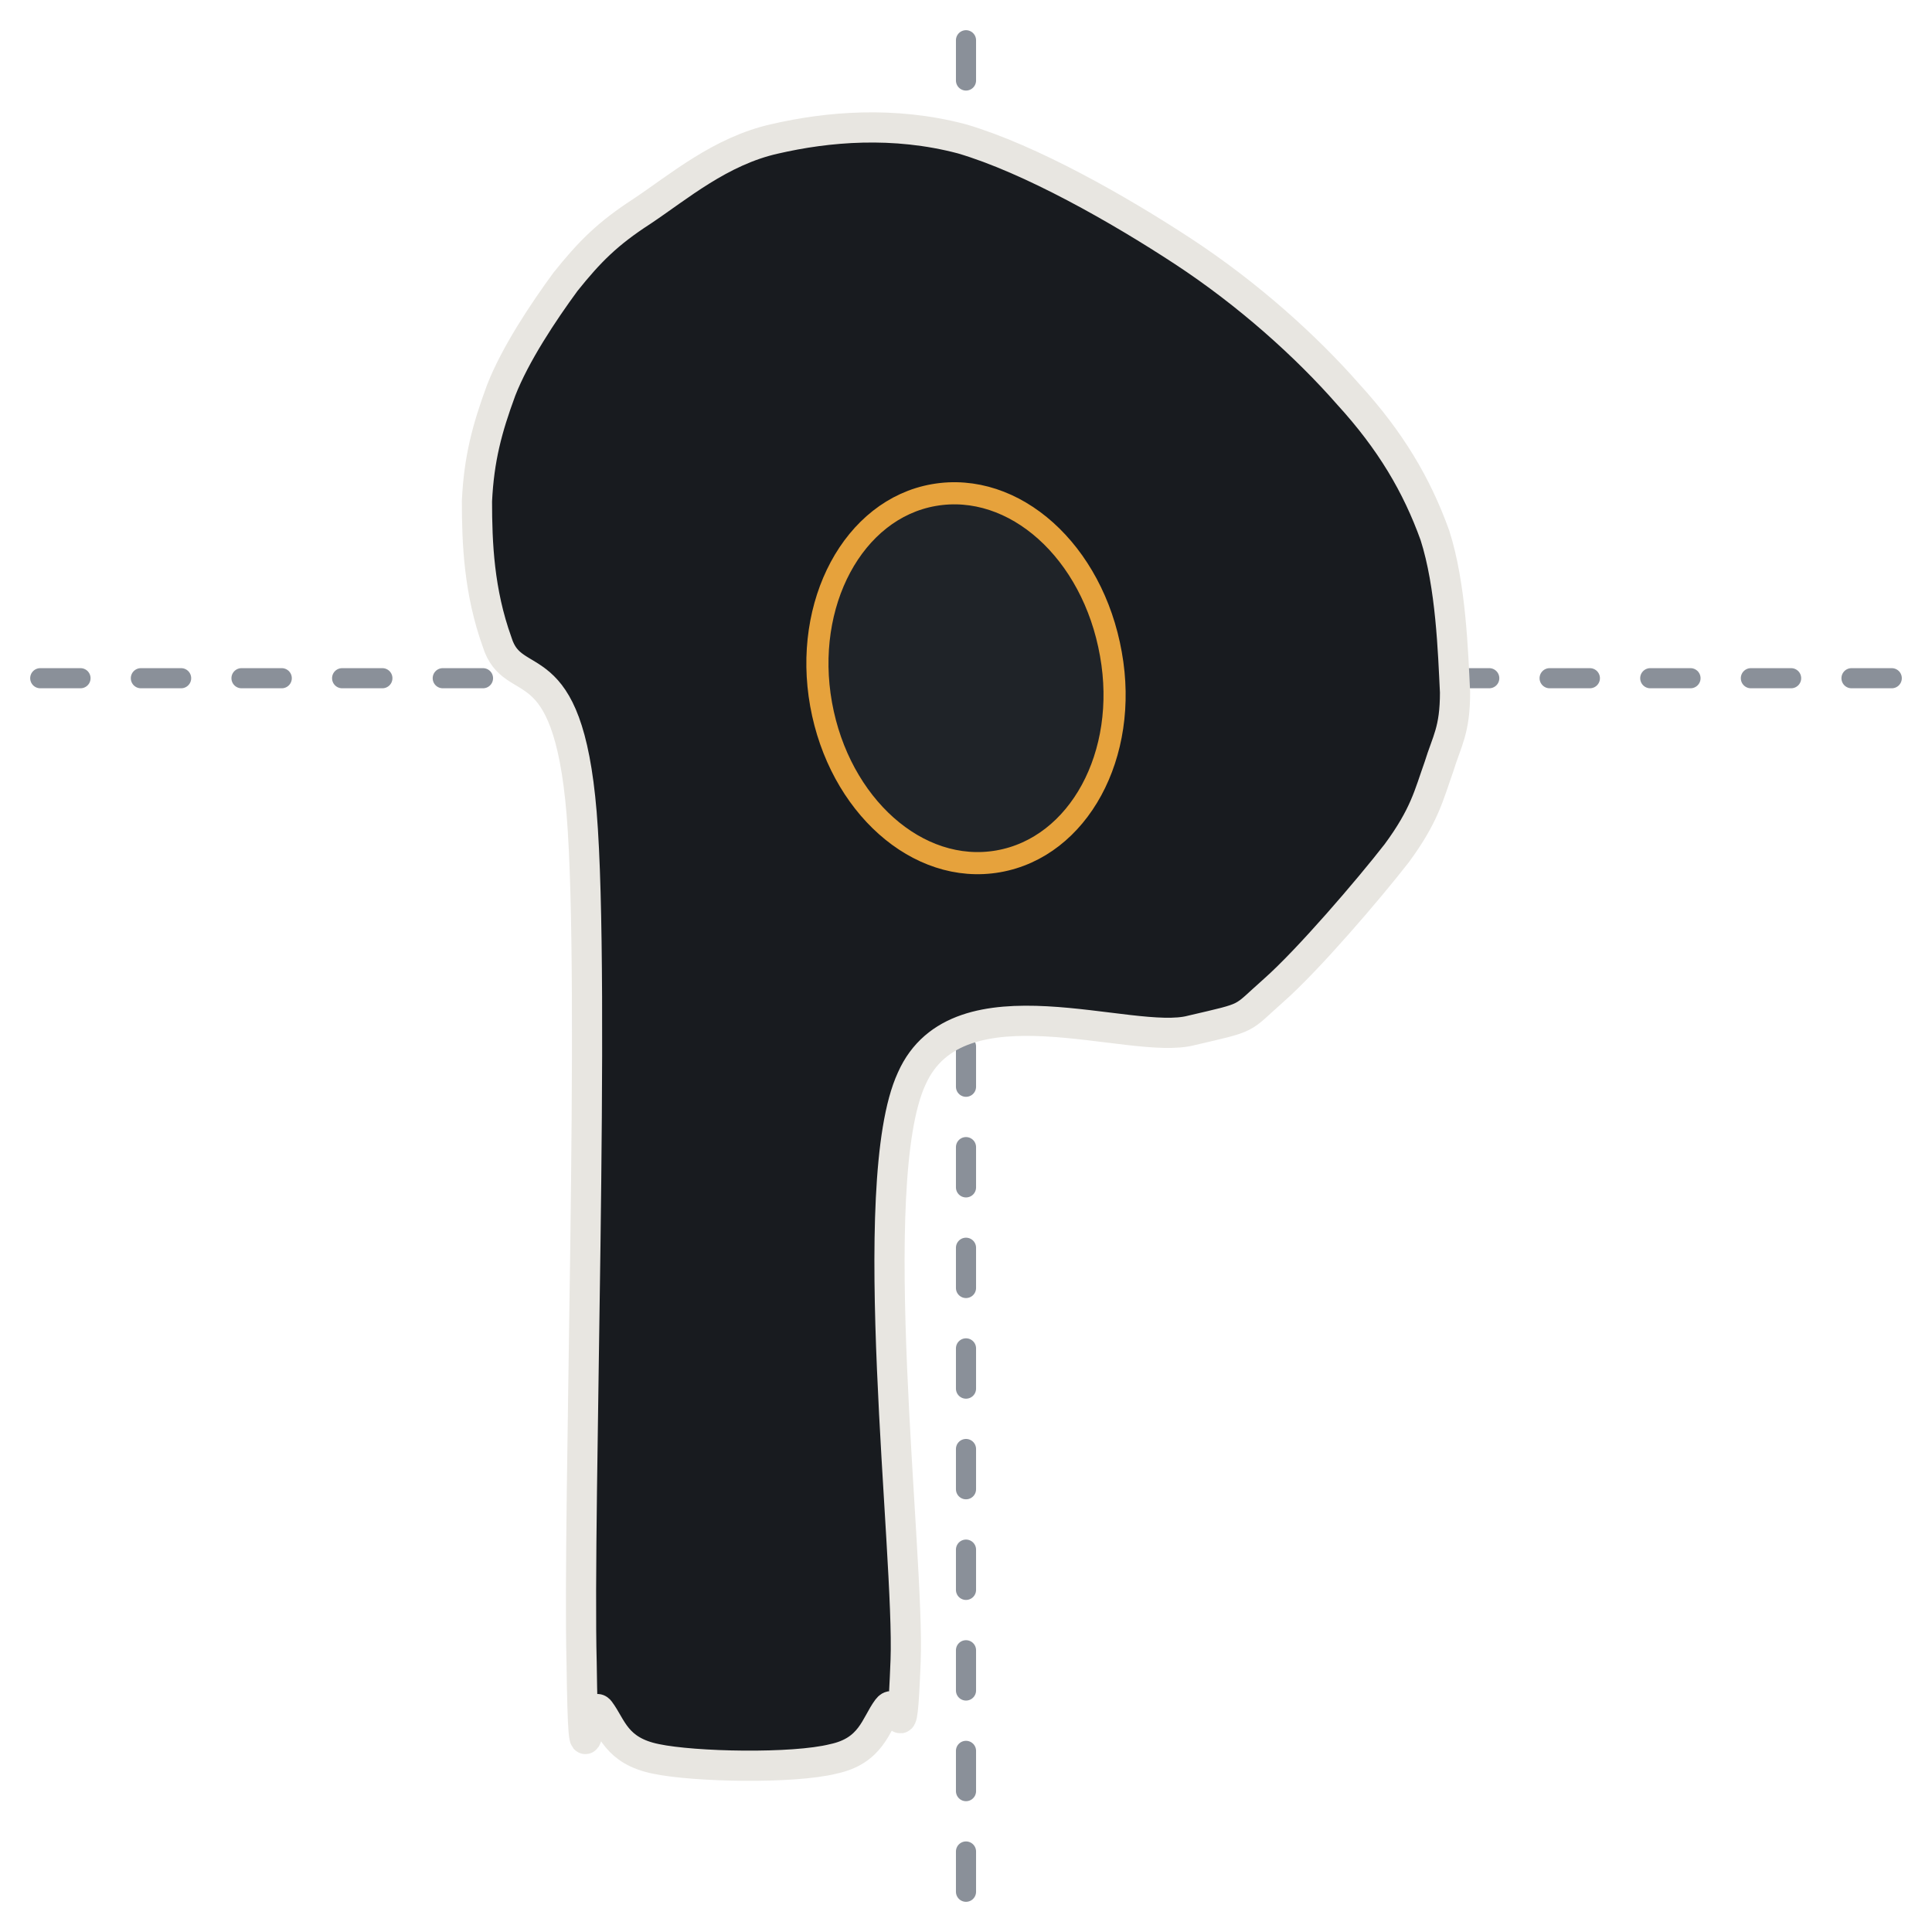
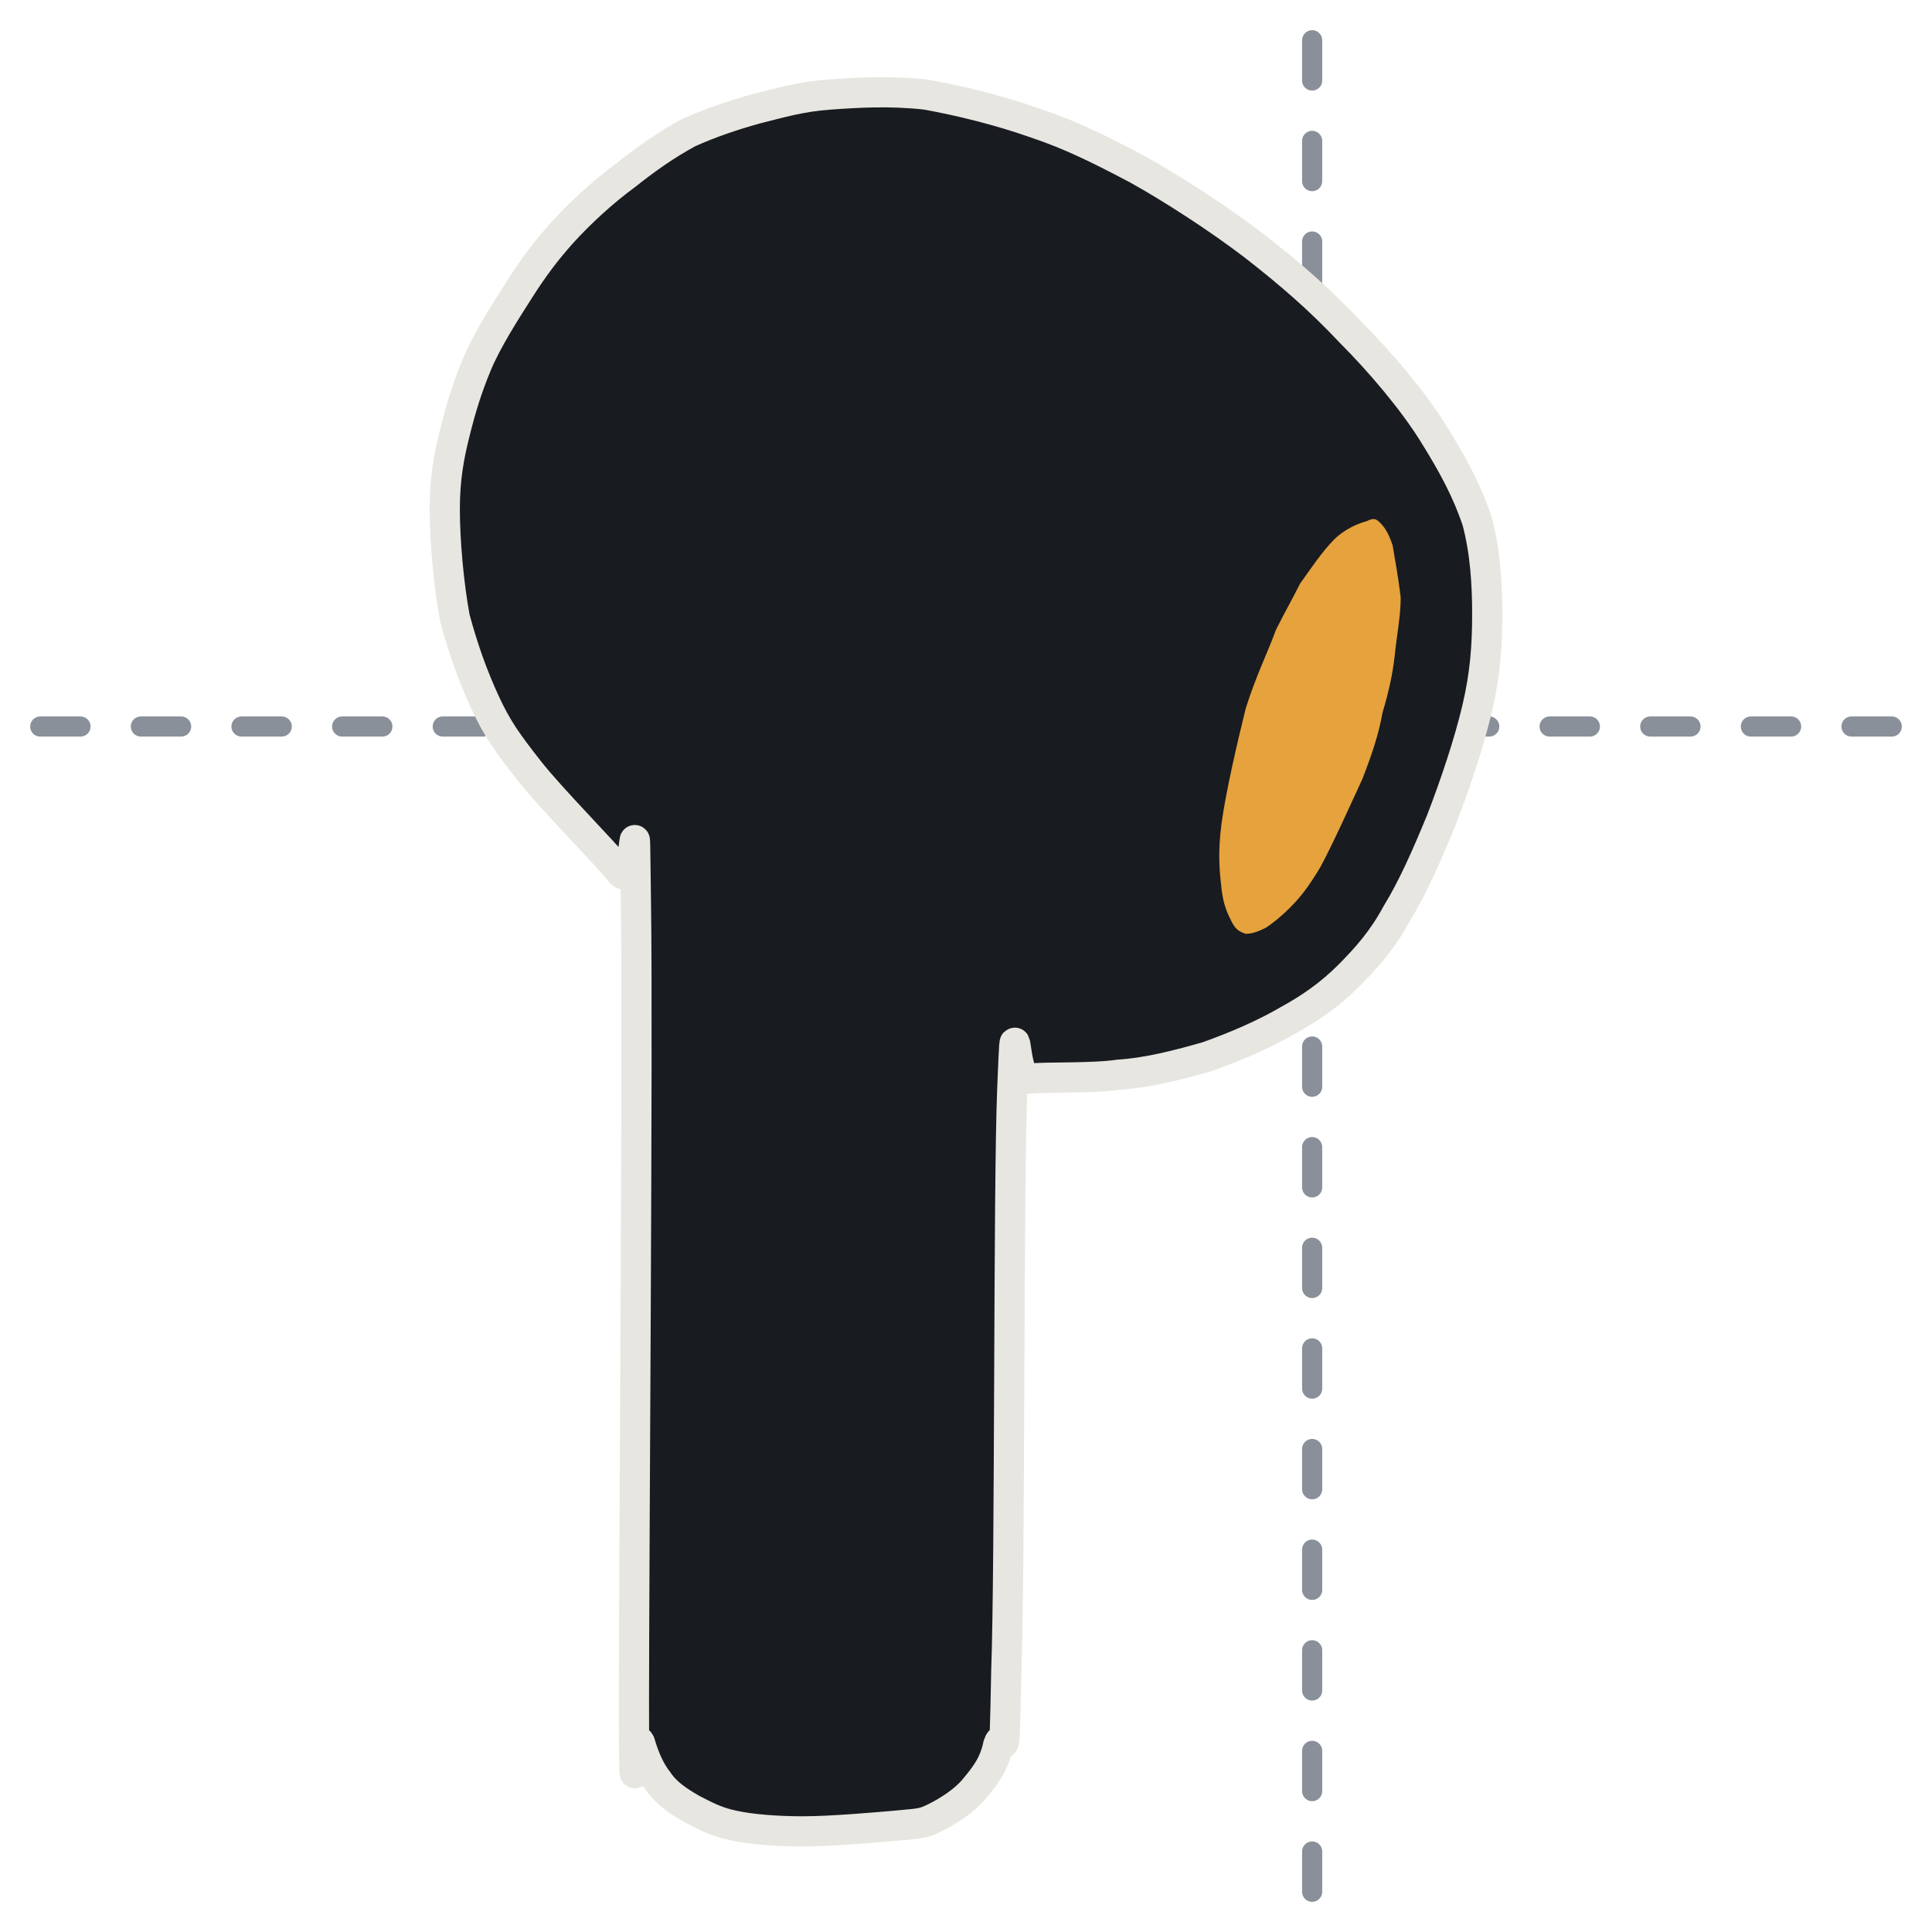
- <svg xmlns="http://www.w3.org/2000/svg" viewBox="0 0 96 96" width="96" height="96" role="img" aria-label="AirPods left earbud">
-   <path d="M48.0 2.0L48.0 4.0M48.0 7.0L48.0 9.0M48.0 12.0L48.0 14.0M48.0 17.0L48.0 19.0M48.0 22.0L48.0 24.0M48.0 27.0L48.0 29.0M48.0 32.0L48.0 34.0M48.0 37.0L48.0 39.0M48.0 42.0L48.0 44.0M48.0 47.0L48.0 49.0M48.0 52.0L48.0 54.0M48.0 57.0L48.0 59.0M48.0 62.0L48.0 64.0M48.0 67.0L48.0 69.0M48.0 72.0L48.0 74.0M48.0 77.0L48.0 79.0M48.0 82.0L48.0 84.0M48.0 87.0L48.0 89.0M48.0 92.0L48.0 94.0M2.0 33.7L4.0 33.7M7.0 33.7L9.0 33.7M12.0 33.7L14.0 33.7M17.0 33.7L19.0 33.7M22.0 33.7L24.0 33.7M27.0 33.7L29.0 33.7M32.0 33.7L34.0 33.7M37.0 33.7L39.0 33.7M42.0 33.7L44.0 33.7M47.0 33.7L49.0 33.7M52.0 33.7L54.0 33.7M57.0 33.7L59.0 33.7M62.0 33.7L64.0 33.7M67.0 33.7L69.0 33.7M72.0 33.7L74.0 33.7M77.0 33.7L79.0 33.7M82.0 33.7L84.0 33.7M87.0 33.7L89.0 33.7M92.0 33.7L94.0 33.7" fill="none" stroke="#8A9099" stroke-width="1.0" stroke-linecap="round" stroke-linejoin="round" />
-   <path d="M38.5 6.9C35.8 7.5 33.7 9.3 31.9 10.5C30.2 11.6 29.3 12.5 28.1 14.0C27.0 15.5 25.6 17.6 24.9 19.4C24.2 21.3 23.8 22.8 23.7 24.9C23.7 27.0 23.8 29.4 24.7 31.9C25.5 34.5 28.2 32.0 28.9 40.4C29.6 48.9 28.7 75.1 28.9 82.6C29.0 90.0 29.2 84.2 29.8 85.0C30.4 85.8 30.6 87.0 32.6 87.4C34.5 87.8 39.4 87.9 41.4 87.4C43.3 87.0 43.5 85.7 44.1 84.9C44.7 84.1 44.8 87.7 45.0 82.5C45.2 77.2 42.9 58.8 45.3 53.6C47.6 48.4 56.2 52.0 59.2 51.2C62.2 50.5 61.6 50.7 63.3 49.2C65.0 47.7 68.0 44.2 69.4 42.4C70.8 40.5 71.0 39.5 71.5 38.1C71.9 36.8 72.3 36.3 72.3 34.4C72.2 32.4 72.1 29.1 71.3 26.6C70.4 24.1 69.1 21.9 67.0 19.6C64.9 17.2 62.0 14.6 58.8 12.5C55.6 10.4 51.2 7.9 47.8 6.9C44.4 6.0 41.1 6.3 38.5 6.9Z" fill="#181B1F" stroke="#E8E6E1" stroke-width="1.5" stroke-linecap="round" stroke-linejoin="round" />
-   <path d="M40.8 35.0C39.9 30.0 42.4 25.3 46.4 24.6C50.4 23.9 54.3 27.4 55.2 32.5C56.1 37.5 53.6 42.1 49.6 42.8C45.6 43.5 41.7 40.0 40.8 35.0Z" fill="#1F2328" stroke="#E6A23C" stroke-width="1.1" stroke-linecap="round" stroke-linejoin="round" />
+ <svg xmlns="http://www.w3.org/2000/svg" viewBox="0 0 96 96" width="96" height="96" role="img" aria-label="AirPods 4 left earbud">
+   <path d="M65.2 2.0L65.2 4.0M65.2 7.0L65.2 9.0M65.2 12.0L65.2 14.0M65.2 17.0L65.2 19.0M65.2 22.0L65.2 24.0M65.2 27.0L65.2 29.0M65.2 32.0L65.2 34.0M65.2 37.0L65.2 39.0M65.2 42.0L65.2 44.0M65.2 47.0L65.2 49.0M65.2 52.0L65.2 54.0M65.2 57.0L65.2 59.0M65.2 62.0L65.2 64.0M65.2 67.0L65.2 69.0M65.2 72.0L65.2 74.0M65.2 77.0L65.2 79.0M65.2 82.0L65.2 84.0M65.2 87.0L65.2 89.0M65.2 92.0L65.2 94.0M2.0 36.1L4.0 36.1M7.0 36.1L9.0 36.1M12.0 36.1L14.0 36.1M17.0 36.1L19.0 36.1M22.0 36.1L24.0 36.1M27.0 36.1L29.0 36.1M32.0 36.1L34.0 36.1M37.0 36.1L39.0 36.1M42.0 36.1L44.0 36.1M47.0 36.1L49.0 36.1M52.0 36.1L54.0 36.1M57.0 36.1L59.0 36.1M62.0 36.1L64.0 36.1M67.0 36.1L69.0 36.1M72.0 36.1L74.0 36.1M77.0 36.1L79.0 36.1M82.0 36.1L84.0 36.1M87.0 36.1L89.0 36.1M92.0 36.1L94.0 36.1" fill="none" stroke="#8A9099" stroke-width="1.0" stroke-linecap="round" stroke-linejoin="round" />
+   <path d="M41.2 4.7C42.6 4.6 44.2 4.5 46.0 4.7C47.7 5.0 49.7 5.5 51.4 6.1C53.2 6.7 54.6 7.4 56.5 8.4C58.3 9.4 60.6 10.9 62.3 12.2C64.1 13.6 65.6 14.9 67.1 16.5C68.6 18.0 70.2 19.9 71.2 21.5C72.2 23.1 72.9 24.4 73.4 25.9C73.8 27.4 73.9 29.0 73.9 30.5C73.9 32.1 73.8 33.5 73.4 35.2C73.0 36.9 72.3 39.0 71.6 40.8C70.9 42.5 70.2 44.1 69.4 45.4C68.7 46.7 67.9 47.6 67.0 48.5C66.1 49.4 65.1 50.1 64.0 50.7C62.8 51.4 61.4 52.0 60.0 52.5C58.6 52.9 57.1 53.3 55.6 53.4C54.2 53.6 52.0 53.5 51.1 53.6C50.3 53.7 50.5 49.2 50.3 54.1C50.1 59.0 50.2 77.6 50.0 83.1C49.9 88.5 49.9 85.8 49.6 86.7C49.4 87.7 48.9 88.3 48.4 88.9C47.9 89.5 47.1 90.0 46.5 90.3C45.9 90.6 45.8 90.6 44.7 90.7C43.6 90.8 41.3 91.0 39.9 91.0C38.6 91.0 37.3 90.9 36.4 90.7C35.5 90.5 35.0 90.2 34.4 89.9C33.7 89.5 33.1 89.1 32.7 88.5C32.3 88.0 32.0 87.3 31.8 86.6C31.6 86.0 31.5 91.5 31.5 84.6C31.5 77.6 31.7 51.9 31.6 45.0C31.5 38.1 31.7 44.5 30.8 43.3C29.9 42.2 27.4 39.7 26.3 38.3C25.2 36.9 24.7 36.2 24.1 34.9C23.5 33.6 23.0 32.2 22.6 30.7C22.3 29.1 22.1 26.9 22.1 25.3C22.1 23.8 22.3 22.7 22.6 21.5C22.9 20.3 23.2 19.3 23.7 18.1C24.2 16.9 25.1 15.5 25.8 14.4C26.5 13.3 27.1 12.5 27.9 11.6C28.8 10.6 30.0 9.5 31.1 8.7C32.1 7.9 33.1 7.2 34.2 6.6C35.3 6.1 36.5 5.7 37.6 5.4C38.8 5.1 39.8 4.8 41.2 4.7Z" fill="#181B1F" stroke="#E8E6E1" stroke-width="1.5" stroke-linecap="round" stroke-linejoin="round" />
+   <path d="M67.9 25.9C68.3 25.7 68.4 25.8 68.6 26.0C68.8 26.2 69.0 26.5 69.2 27.1C69.3 27.7 69.5 28.8 69.6 29.7C69.6 30.6 69.4 31.6 69.3 32.6C69.2 33.5 69.0 34.4 68.7 35.4C68.5 36.5 68.2 37.4 67.7 38.7C67.1 40.0 66.2 42.0 65.6 43.1C65.0 44.1 64.6 44.6 64.1 45.1C63.6 45.6 63.2 45.9 62.9 46.1C62.5 46.3 62.2 46.4 61.9 46.4C61.6 46.3 61.4 46.2 61.2 45.8C61.0 45.4 60.8 45.0 60.7 44.2C60.6 43.3 60.5 42.4 60.7 40.9C60.9 39.4 61.5 36.8 61.9 35.2C62.4 33.6 63.0 32.4 63.4 31.3C63.9 30.3 64.2 29.8 64.6 29.0C65.1 28.3 65.7 27.4 66.3 26.8C66.8 26.3 67.5 26.0 67.9 25.9Z" fill="#E6A23C" />
</svg>
